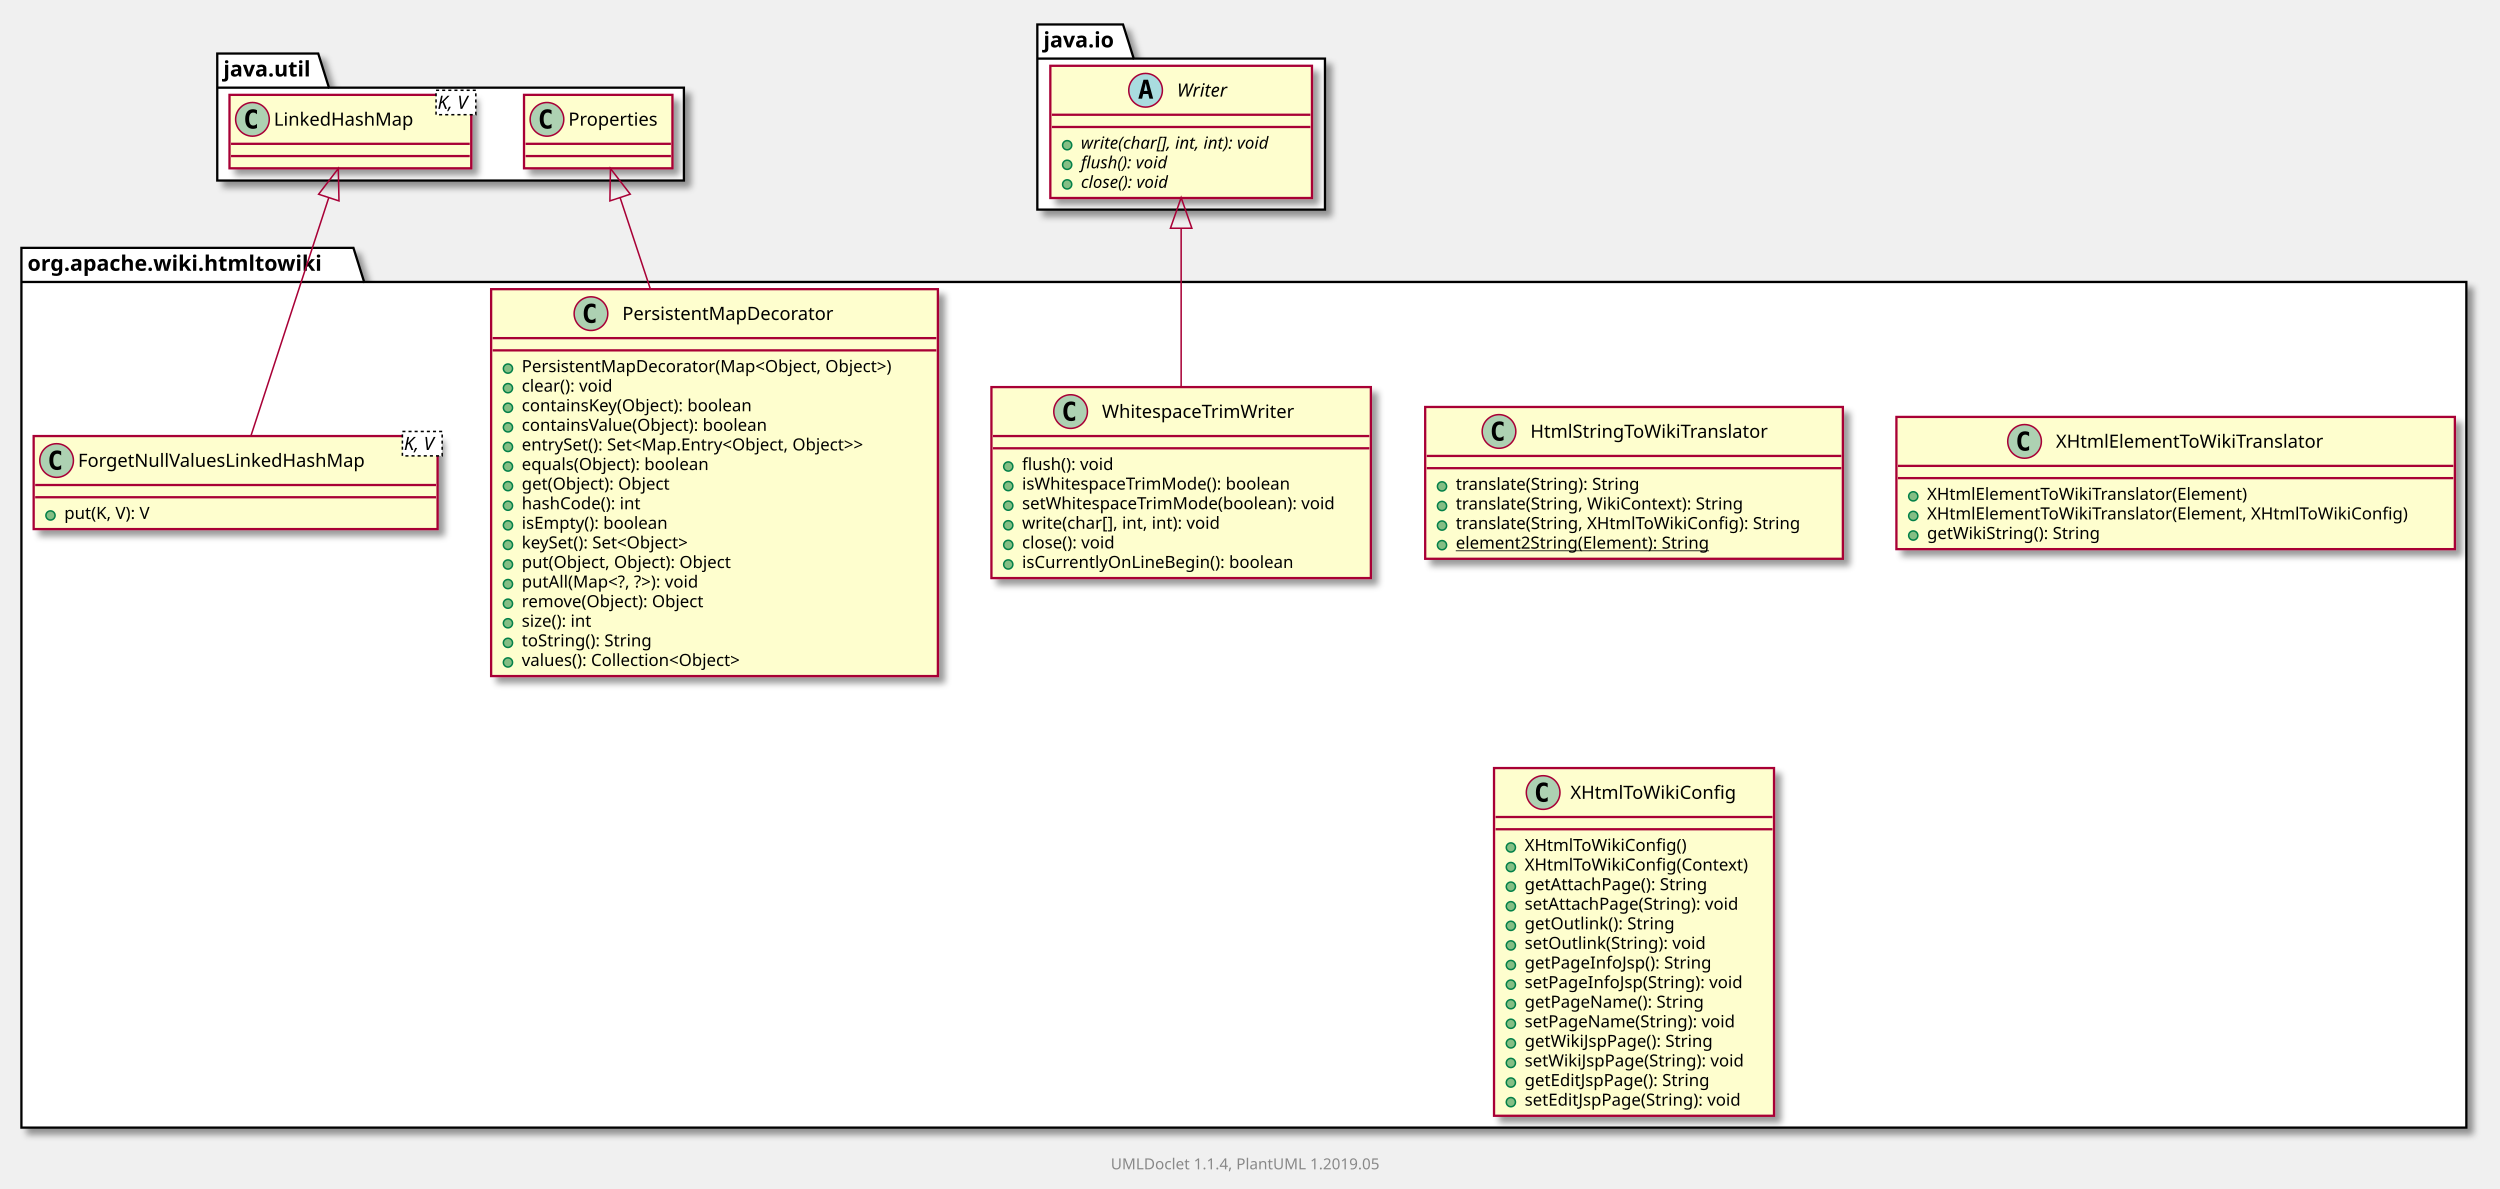
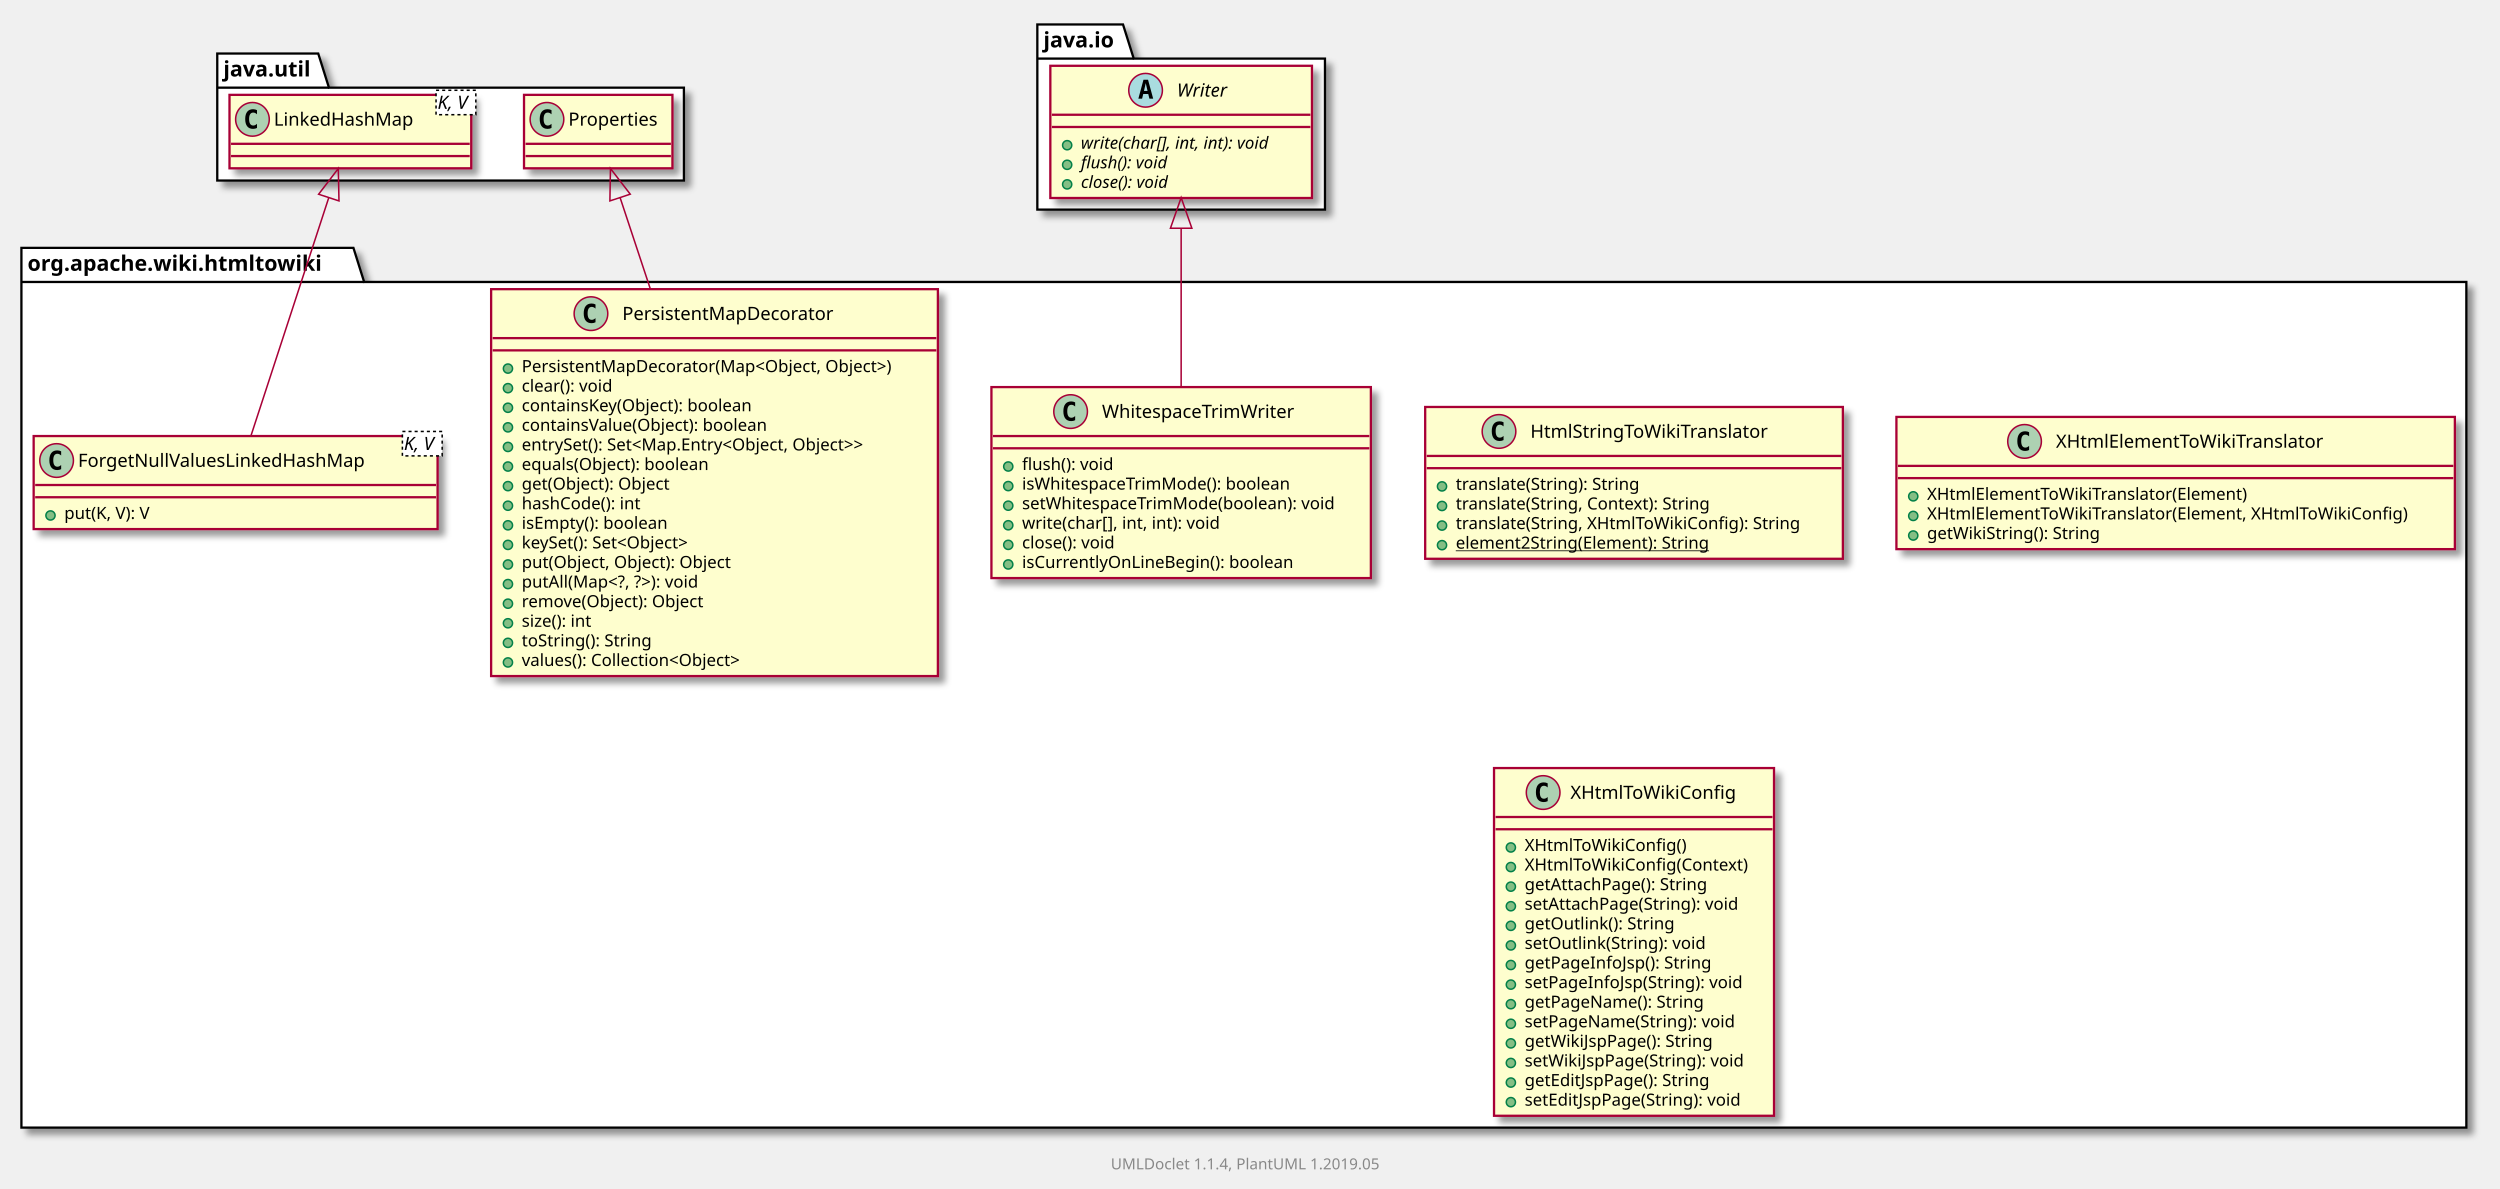
<svg xmlns="http://www.w3.org/2000/svg" xmlns:xlink="http://www.w3.org/1999/xlink" contentScriptType="application/ecmascript" contentStyleType="text/css" height="777px" preserveAspectRatio="none" style="width:1634px;height:777px;" version="1.1" viewBox="0 0 1634 777" width="1634px" zoomAndPan="magnify">
  <defs>
-     <filter height="300%" id="fzzuphqo6c0xw" width="300%" x="-1" y="-1">
+     <filter height="300%" id="fd2xwsqravcpg" width="300%" x="-1" y="-1">
      <feGaussianBlur result="blurOut" stdDeviation="2.0" />
      <feColorMatrix in="blurOut" result="blurOut2" type="matrix" values="0 0 0 0 0 0 0 0 0 0 0 0 0 0 0 0 0 0 .4 0" />
      <feOffset dx="4.0" dy="4.0" in="blurOut2" result="blurOut3" />
      <feBlend in="SourceGraphic" in2="blurOut3" mode="normal" />
    </filter>
  </defs>
  <g>
-     <polygon fill="#FFFFFF" filter="url(#fzzuphqo6c0xw)" points="14,162,231,162,238,184.297,1612,184.297,1612,737,14,737,14,162" style="stroke: #000000; stroke-width: 1.5;" />
+     <polygon fill="#FFFFFF" filter="url(#fd2xwsqravcpg)" points="14,162,231,162,238,184.297,1612,184.297,1612,737,14,737,14,162" style="stroke: #000000; stroke-width: 1.5;" />
    <line style="stroke: #000000; stroke-width: 1.5;" x1="14" x2="238" y1="184.297" y2="184.297" />
    <text fill="#000000" font-family="sans-serif" font-size="14" font-weight="bold" lengthAdjust="spacingAndGlyphs" textLength="211" x="18" y="176.995">org.apache.wiki.htmltowiki</text>
-     <polygon fill="#FFFFFF" filter="url(#fzzuphqo6c0xw)" points="142,35,208,35,215,57.297,447,57.297,447,118,142,118,142,35" style="stroke: #000000; stroke-width: 1.5;" />
+     <polygon fill="#FFFFFF" filter="url(#fd2xwsqravcpg)" points="142,35,208,35,215,57.297,447,57.297,447,118,142,118,142,35" style="stroke: #000000; stroke-width: 1.5;" />
    <line style="stroke: #000000; stroke-width: 1.5;" x1="142" x2="215" y1="57.297" y2="57.297" />
    <text fill="#000000" font-family="sans-serif" font-size="14" font-weight="bold" lengthAdjust="spacingAndGlyphs" textLength="60" x="146" y="49.995">java.util</text>
-     <polygon fill="#FFFFFF" filter="url(#fzzuphqo6c0xw)" points="678,16,734,16,741,38.297,866,38.297,866,137,678,137,678,16" style="stroke: #000000; stroke-width: 1.5;" />
+     <polygon fill="#FFFFFF" filter="url(#fd2xwsqravcpg)" points="678,16,734,16,741,38.297,866,38.297,866,137,678,137,678,16" style="stroke: #000000; stroke-width: 1.5;" />
    <line style="stroke: #000000; stroke-width: 1.5;" x1="678" x2="741" y1="38.297" y2="38.297" />
    <text fill="#000000" font-family="sans-serif" font-size="14" font-weight="bold" lengthAdjust="spacingAndGlyphs" textLength="50" x="682" y="30.995">java.io</text>
    <a href="PersistentMapDecorator.html" target="_top" xlink:actuate="onRequest" xlink:show="new" xlink:title="PersistentMapDecorator.html" xlink:type="simple">
-       <rect fill="#FEFECE" filter="url(#fzzuphqo6c0xw)" height="252.875" id="org.apache.wiki.htmltowiki.PersistentMapDecorator" style="stroke: #A80036; stroke-width: 1.5;" width="292" x="321" y="189" />
+       <rect fill="#FEFECE" filter="url(#fd2xwsqravcpg)" height="252.875" id="org.apache.wiki.htmltowiki.PersistentMapDecorator" style="stroke: #A80036; stroke-width: 1.5;" width="292" x="321" y="189" />
      <ellipse cx="386.25" cy="205" fill="#ADD1B2" rx="11" ry="11" style="stroke: #A80036; stroke-width: 1.0;" />
      <path d="M389.219,210.641 Q388.641,210.938 388,211.086 Q387.359,211.234 386.656,211.234 Q384.156,211.234 382.836,209.586 Q381.516,207.938 381.516,204.812 Q381.516,201.688 382.836,200.031 Q384.156,198.375 386.656,198.375 Q387.359,198.375 388.008,198.531 Q388.656,198.688 389.219,198.984 L389.219,201.703 Q388.594,201.125 388,200.852 Q387.406,200.578 386.781,200.578 Q385.438,200.578 384.75,201.648 Q384.062,202.719 384.062,204.812 Q384.062,206.906 384.75,207.977 Q385.438,209.047 386.781,209.047 Q387.406,209.047 388,208.773 Q388.594,208.5 389.219,207.922 L389.219,210.641 Z " />
      <text fill="#000000" font-family="sans-serif" font-size="12" lengthAdjust="spacingAndGlyphs" textLength="153" x="406.75" y="209.154">PersistentMapDecorator</text>
      <line style="stroke: #A80036; stroke-width: 1.5;" x1="322" x2="612" y1="221" y2="221" />
      <line style="stroke: #A80036; stroke-width: 1.5;" x1="322" x2="612" y1="229" y2="229" />
      <ellipse cx="332" cy="240.902" fill="#84BE84" rx="3" ry="3" style="stroke: #038048; stroke-width: 1.0;" />
      <text fill="#000000" font-family="sans-serif" font-size="11" lengthAdjust="spacingAndGlyphs" textLength="266" x="341" y="243.21">PersistentMapDecorator(Map&lt;Object, Object&gt;)</text>
      <ellipse cx="332" cy="253.707" fill="#84BE84" rx="3" ry="3" style="stroke: #038048; stroke-width: 1.0;" />
      <text fill="#000000" font-family="sans-serif" font-size="11" lengthAdjust="spacingAndGlyphs" textLength="67" x="341" y="256.015">clear(): void</text>
      <ellipse cx="332" cy="266.512" fill="#84BE84" rx="3" ry="3" style="stroke: #038048; stroke-width: 1.0;" />
      <text fill="#000000" font-family="sans-serif" font-size="11" lengthAdjust="spacingAndGlyphs" textLength="165" x="341" y="268.82">containsKey(Object): boolean</text>
      <ellipse cx="332" cy="279.316" fill="#84BE84" rx="3" ry="3" style="stroke: #038048; stroke-width: 1.0;" />
      <text fill="#000000" font-family="sans-serif" font-size="11" lengthAdjust="spacingAndGlyphs" textLength="176" x="341" y="281.625">containsValue(Object): boolean</text>
      <ellipse cx="332" cy="292.121" fill="#84BE84" rx="3" ry="3" style="stroke: #038048; stroke-width: 1.0;" />
      <text fill="#000000" font-family="sans-serif" font-size="11" lengthAdjust="spacingAndGlyphs" textLength="255" x="341" y="294.429">entrySet(): Set&lt;Map.Entry&lt;Object, Object&gt;&gt;</text>
      <ellipse cx="332" cy="304.926" fill="#84BE84" rx="3" ry="3" style="stroke: #038048; stroke-width: 1.0;" />
      <text fill="#000000" font-family="sans-serif" font-size="11" lengthAdjust="spacingAndGlyphs" textLength="135" x="341" y="307.234">equals(Object): boolean</text>
      <ellipse cx="332" cy="317.731" fill="#84BE84" rx="3" ry="3" style="stroke: #038048; stroke-width: 1.0;" />
      <text fill="#000000" font-family="sans-serif" font-size="11" lengthAdjust="spacingAndGlyphs" textLength="106" x="341" y="320.039">get(Object): Object</text>
      <ellipse cx="332" cy="330.535" fill="#84BE84" rx="3" ry="3" style="stroke: #038048; stroke-width: 1.0;" />
      <text fill="#000000" font-family="sans-serif" font-size="11" lengthAdjust="spacingAndGlyphs" textLength="87" x="341" y="332.843">hashCode(): int</text>
      <ellipse cx="332" cy="343.34" fill="#84BE84" rx="3" ry="3" style="stroke: #038048; stroke-width: 1.0;" />
      <text fill="#000000" font-family="sans-serif" font-size="11" lengthAdjust="spacingAndGlyphs" textLength="106" x="341" y="345.648">isEmpty(): boolean</text>
      <ellipse cx="332" cy="356.144" fill="#84BE84" rx="3" ry="3" style="stroke: #038048; stroke-width: 1.0;" />
      <text fill="#000000" font-family="sans-serif" font-size="11" lengthAdjust="spacingAndGlyphs" textLength="127" x="341" y="358.453">keySet(): Set&lt;Object&gt;</text>
      <ellipse cx="332" cy="368.949" fill="#84BE84" rx="3" ry="3" style="stroke: #038048; stroke-width: 1.0;" />
      <text fill="#000000" font-family="sans-serif" font-size="11" lengthAdjust="spacingAndGlyphs" textLength="150" x="341" y="371.257">put(Object, Object): Object</text>
      <ellipse cx="332" cy="381.754" fill="#84BE84" rx="3" ry="3" style="stroke: #038048; stroke-width: 1.0;" />
      <text fill="#000000" font-family="sans-serif" font-size="11" lengthAdjust="spacingAndGlyphs" textLength="131" x="341" y="384.062">putAll(Map&lt;?, ?&gt;): void</text>
      <ellipse cx="332" cy="394.559" fill="#84BE84" rx="3" ry="3" style="stroke: #038048; stroke-width: 1.0;" />
      <text fill="#000000" font-family="sans-serif" font-size="11" lengthAdjust="spacingAndGlyphs" textLength="131" x="341" y="396.867">remove(Object): Object</text>
      <ellipse cx="332" cy="407.363" fill="#84BE84" rx="3" ry="3" style="stroke: #038048; stroke-width: 1.0;" />
      <text fill="#000000" font-family="sans-serif" font-size="11" lengthAdjust="spacingAndGlyphs" textLength="52" x="341" y="409.671">size(): int</text>
      <ellipse cx="332" cy="420.168" fill="#84BE84" rx="3" ry="3" style="stroke: #038048; stroke-width: 1.0;" />
      <text fill="#000000" font-family="sans-serif" font-size="11" lengthAdjust="spacingAndGlyphs" textLength="95" x="341" y="422.476">toString(): String</text>
      <ellipse cx="332" cy="432.973" fill="#84BE84" rx="3" ry="3" style="stroke: #038048; stroke-width: 1.0;" />
      <text fill="#000000" font-family="sans-serif" font-size="11" lengthAdjust="spacingAndGlyphs" textLength="162" x="341" y="435.281">values(): Collection&lt;Object&gt;</text>
    </a>
    <a href="HtmlStringToWikiTranslator.html" target="_top" xlink:actuate="onRequest" xlink:show="new" xlink:title="HtmlStringToWikiTranslator.html" xlink:type="simple">
-       <rect fill="#FEFECE" filter="url(#fzzuphqo6c0xw)" height="99.219" id="org.apache.wiki.htmltowiki.HtmlStringToWikiTranslator" style="stroke: #A80036; stroke-width: 1.5;" width="273" x="931.5" y="266" />
+       <rect fill="#FEFECE" filter="url(#fd2xwsqravcpg)" height="99.219" id="org.apache.wiki.htmltowiki.HtmlStringToWikiTranslator" style="stroke: #A80036; stroke-width: 1.5;" width="273" x="931.5" y="266" />
      <ellipse cx="979.75" cy="282" fill="#ADD1B2" rx="11" ry="11" style="stroke: #A80036; stroke-width: 1.0;" />
      <path d="M982.719,287.641 Q982.141,287.938 981.5,288.086 Q980.859,288.234 980.156,288.234 Q977.656,288.234 976.336,286.586 Q975.016,284.938 975.016,281.812 Q975.016,278.688 976.336,277.031 Q977.656,275.375 980.156,275.375 Q980.859,275.375 981.508,275.531 Q982.156,275.688 982.719,275.984 L982.719,278.703 Q982.094,278.125 981.5,277.852 Q980.906,277.578 980.281,277.578 Q978.938,277.578 978.25,278.648 Q977.562,279.719 977.562,281.812 Q977.562,283.906 978.25,284.977 Q978.938,286.047 980.281,286.047 Q980.906,286.047 981.5,285.773 Q982.094,285.5 982.719,284.922 L982.719,287.641 Z " />
      <text fill="#000000" font-family="sans-serif" font-size="12" lengthAdjust="spacingAndGlyphs" textLength="168" x="1000.25" y="286.154">HtmlStringToWikiTranslator</text>
      <line style="stroke: #A80036; stroke-width: 1.5;" x1="932.5" x2="1203.5" y1="298" y2="298" />
      <line style="stroke: #A80036; stroke-width: 1.5;" x1="932.5" x2="1203.5" y1="306" y2="306" />
      <ellipse cx="942.5" cy="317.902" fill="#84BE84" rx="3" ry="3" style="stroke: #038048; stroke-width: 1.0;" />
      <text fill="#000000" font-family="sans-serif" font-size="11" lengthAdjust="spacingAndGlyphs" textLength="135" x="951.5" y="320.21">translate(String): String</text>
      <ellipse cx="942.5" cy="330.707" fill="#84BE84" rx="3" ry="3" style="stroke: #038048; stroke-width: 1.0;" />
-       <text fill="#000000" font-family="sans-serif" font-size="11" lengthAdjust="spacingAndGlyphs" textLength="207" x="951.5" y="333.015">translate(String, WikiContext): String</text>
+       <text fill="#000000" font-family="sans-serif" font-size="11" lengthAdjust="spacingAndGlyphs" textLength="186" x="951.5" y="333.015">translate(String, Context): String</text>
      <ellipse cx="942.5" cy="343.512" fill="#84BE84" rx="3" ry="3" style="stroke: #038048; stroke-width: 1.0;" />
      <text fill="#000000" font-family="sans-serif" font-size="11" lengthAdjust="spacingAndGlyphs" textLength="247" x="951.5" y="345.82">translate(String, XHtmlToWikiConfig): String</text>
      <ellipse cx="942.5" cy="356.316" fill="#84BE84" rx="3" ry="3" style="stroke: #038048; stroke-width: 1.0;" />
      <text fill="#000000" font-family="sans-serif" font-size="11" lengthAdjust="spacingAndGlyphs" text-decoration="underline" textLength="183" x="951.5" y="358.625">element2String(Element): String</text>
    </a>
    <a href="WhitespaceTrimWriter.html" target="_top" xlink:actuate="onRequest" xlink:show="new" xlink:title="WhitespaceTrimWriter.html" xlink:type="simple">
-       <rect fill="#FEFECE" filter="url(#fzzuphqo6c0xw)" height="124.828" id="org.apache.wiki.htmltowiki.WhitespaceTrimWriter" style="stroke: #A80036; stroke-width: 1.5;" width="248" x="648" y="253" />
+       <rect fill="#FEFECE" filter="url(#fd2xwsqravcpg)" height="124.828" id="org.apache.wiki.htmltowiki.WhitespaceTrimWriter" style="stroke: #A80036; stroke-width: 1.5;" width="248" x="648" y="253" />
      <ellipse cx="699.75" cy="269" fill="#ADD1B2" rx="11" ry="11" style="stroke: #A80036; stroke-width: 1.0;" />
      <path d="M702.719,274.641 Q702.141,274.938 701.5,275.086 Q700.859,275.234 700.156,275.234 Q697.656,275.234 696.336,273.586 Q695.016,271.938 695.016,268.812 Q695.016,265.688 696.336,264.031 Q697.656,262.375 700.156,262.375 Q700.859,262.375 701.508,262.531 Q702.156,262.688 702.719,262.984 L702.719,265.703 Q702.094,265.125 701.5,264.852 Q700.906,264.578 700.281,264.578 Q698.938,264.578 698.25,265.648 Q697.562,266.719 697.562,268.812 Q697.562,270.906 698.25,271.977 Q698.938,273.047 700.281,273.047 Q700.906,273.047 701.5,272.773 Q702.094,272.5 702.719,271.922 L702.719,274.641 Z " />
      <text fill="#000000" font-family="sans-serif" font-size="12" lengthAdjust="spacingAndGlyphs" textLength="136" x="720.25" y="273.154">WhitespaceTrimWriter</text>
      <line style="stroke: #A80036; stroke-width: 1.5;" x1="649" x2="895" y1="285" y2="285" />
      <line style="stroke: #A80036; stroke-width: 1.5;" x1="649" x2="895" y1="293" y2="293" />
      <ellipse cx="659" cy="304.902" fill="#84BE84" rx="3" ry="3" style="stroke: #038048; stroke-width: 1.0;" />
      <text fill="#000000" font-family="sans-serif" font-size="11" lengthAdjust="spacingAndGlyphs" textLength="67" x="668" y="307.21">flush(): void</text>
      <ellipse cx="659" cy="317.707" fill="#84BE84" rx="3" ry="3" style="stroke: #038048; stroke-width: 1.0;" />
      <text fill="#000000" font-family="sans-serif" font-size="11" lengthAdjust="spacingAndGlyphs" textLength="191" x="668" y="320.015">isWhitespaceTrimMode(): boolean</text>
      <ellipse cx="659" cy="330.512" fill="#84BE84" rx="3" ry="3" style="stroke: #038048; stroke-width: 1.0;" />
      <text fill="#000000" font-family="sans-serif" font-size="11" lengthAdjust="spacingAndGlyphs" textLength="222" x="668" y="332.82">setWhitespaceTrimMode(boolean): void</text>
      <ellipse cx="659" cy="343.316" fill="#84BE84" rx="3" ry="3" style="stroke: #038048; stroke-width: 1.0;" />
      <text fill="#000000" font-family="sans-serif" font-size="11" lengthAdjust="spacingAndGlyphs" textLength="144" x="668" y="345.625">write(char[], int, int): void</text>
      <ellipse cx="659" cy="356.121" fill="#84BE84" rx="3" ry="3" style="stroke: #038048; stroke-width: 1.0;" />
      <text fill="#000000" font-family="sans-serif" font-size="11" lengthAdjust="spacingAndGlyphs" textLength="69" x="668" y="358.429">close(): void</text>
      <ellipse cx="659" cy="368.926" fill="#84BE84" rx="3" ry="3" style="stroke: #038048; stroke-width: 1.0;" />
      <text fill="#000000" font-family="sans-serif" font-size="11" lengthAdjust="spacingAndGlyphs" textLength="194" x="668" y="371.234">isCurrentlyOnLineBegin(): boolean</text>
    </a>
    <a href="XHtmlElementToWikiTranslator.html" target="_top" xlink:actuate="onRequest" xlink:show="new" xlink:title="XHtmlElementToWikiTranslator.html" xlink:type="simple">
-       <rect fill="#FEFECE" filter="url(#fzzuphqo6c0xw)" height="86.414" id="org.apache.wiki.htmltowiki.XHtmlElementToWikiTranslator" style="stroke: #A80036; stroke-width: 1.5;" width="365" x="1239.5" y="272.5" />
+       <rect fill="#FEFECE" filter="url(#fd2xwsqravcpg)" height="86.414" id="org.apache.wiki.htmltowiki.XHtmlElementToWikiTranslator" style="stroke: #A80036; stroke-width: 1.5;" width="365" x="1239.5" y="272.5" />
      <ellipse cx="1323.25" cy="288.5" fill="#ADD1B2" rx="11" ry="11" style="stroke: #A80036; stroke-width: 1.0;" />
      <path d="M1326.219,294.141 Q1325.641,294.438 1325,294.586 Q1324.359,294.734 1323.656,294.734 Q1321.156,294.734 1319.836,293.086 Q1318.516,291.438 1318.516,288.312 Q1318.516,285.188 1319.836,283.531 Q1321.156,281.875 1323.656,281.875 Q1324.359,281.875 1325.008,282.031 Q1325.656,282.188 1326.219,282.484 L1326.219,285.203 Q1325.594,284.625 1325,284.352 Q1324.406,284.078 1323.781,284.078 Q1322.438,284.078 1321.75,285.148 Q1321.062,286.219 1321.062,288.312 Q1321.062,290.406 1321.75,291.477 Q1322.438,292.547 1323.781,292.547 Q1324.406,292.547 1325,292.273 Q1325.594,292 1326.219,291.422 L1326.219,294.141 Z " />
      <text fill="#000000" font-family="sans-serif" font-size="12" lengthAdjust="spacingAndGlyphs" textLength="189" x="1343.75" y="292.654">XHtmlElementToWikiTranslator</text>
      <line style="stroke: #A80036; stroke-width: 1.5;" x1="1240.5" x2="1603.5" y1="304.5" y2="304.5" />
      <line style="stroke: #A80036; stroke-width: 1.5;" x1="1240.5" x2="1603.5" y1="312.5" y2="312.5" />
      <ellipse cx="1250.5" cy="324.402" fill="#84BE84" rx="3" ry="3" style="stroke: #038048; stroke-width: 1.0;" />
      <text fill="#000000" font-family="sans-serif" font-size="11" lengthAdjust="spacingAndGlyphs" textLength="227" x="1259.5" y="326.71">XHtmlElementToWikiTranslator(Element)</text>
      <ellipse cx="1250.5" cy="337.207" fill="#84BE84" rx="3" ry="3" style="stroke: #038048; stroke-width: 1.0;" />
      <text fill="#000000" font-family="sans-serif" font-size="11" lengthAdjust="spacingAndGlyphs" textLength="339" x="1259.5" y="339.515">XHtmlElementToWikiTranslator(Element, XHtmlToWikiConfig)</text>
      <ellipse cx="1250.5" cy="350.012" fill="#84BE84" rx="3" ry="3" style="stroke: #038048; stroke-width: 1.0;" />
      <text fill="#000000" font-family="sans-serif" font-size="11" lengthAdjust="spacingAndGlyphs" textLength="123" x="1259.5" y="352.32">getWikiString(): String</text>
    </a>
    <a href="ForgetNullValuesLinkedHashMap.html" target="_top" xlink:actuate="onRequest" xlink:show="new" xlink:title="ForgetNullValuesLinkedHashMap.html" xlink:type="simple">
-       <rect fill="#FEFECE" filter="url(#fzzuphqo6c0xw)" height="60.805" id="org.apache.wiki.htmltowiki.ForgetNullValuesLinkedHashMap" style="stroke: #A80036; stroke-width: 1.5;" width="264" x="22" y="285" />
+       <rect fill="#FEFECE" filter="url(#fd2xwsqravcpg)" height="60.805" id="org.apache.wiki.htmltowiki.ForgetNullValuesLinkedHashMap" style="stroke: #A80036; stroke-width: 1.5;" width="264" x="22" y="285" />
      <ellipse cx="37" cy="301" fill="#ADD1B2" rx="11" ry="11" style="stroke: #A80036; stroke-width: 1.0;" />
      <path d="M39.969,306.641 Q39.391,306.938 38.75,307.086 Q38.109,307.234 37.406,307.234 Q34.906,307.234 33.586,305.586 Q32.266,303.938 32.266,300.812 Q32.266,297.688 33.586,296.031 Q34.906,294.375 37.406,294.375 Q38.109,294.375 38.758,294.531 Q39.406,294.688 39.969,294.984 L39.969,297.703 Q39.344,297.125 38.75,296.852 Q38.156,296.578 37.531,296.578 Q36.188,296.578 35.5,297.648 Q34.812,298.719 34.812,300.812 Q34.812,302.906 35.5,303.977 Q36.188,305.047 37.531,305.047 Q38.156,305.047 38.75,304.773 Q39.344,304.5 39.969,303.922 L39.969,306.641 Z " />
      <text fill="#000000" font-family="sans-serif" font-size="12" lengthAdjust="spacingAndGlyphs" textLength="204" x="51" y="305.154">ForgetNullValuesLinkedHashMap</text>
      <rect fill="#FFFFFF" height="15.969" style="stroke: #000000; stroke-width: 1.0; stroke-dasharray: 2.0,2.0;" width="26" x="263" y="282" />
      <text fill="#000000" font-family="sans-serif" font-size="12" font-style="italic" lengthAdjust="spacingAndGlyphs" textLength="24" x="264" y="294.139">K, V</text>
      <line style="stroke: #A80036; stroke-width: 1.5;" x1="23" x2="285" y1="317" y2="317" />
      <line style="stroke: #A80036; stroke-width: 1.5;" x1="23" x2="285" y1="325" y2="325" />
      <ellipse cx="33" cy="336.902" fill="#84BE84" rx="3" ry="3" style="stroke: #038048; stroke-width: 1.0;" />
      <text fill="#000000" font-family="sans-serif" font-size="11" lengthAdjust="spacingAndGlyphs" textLength="63" x="42" y="339.21">put(K, V): V</text>
    </a>
    <a href="XHtmlToWikiConfig.html" target="_top" xlink:actuate="onRequest" xlink:show="new" xlink:title="XHtmlToWikiConfig.html" xlink:type="simple">
-       <rect fill="#FEFECE" filter="url(#fzzuphqo6c0xw)" height="227.266" id="org.apache.wiki.htmltowiki.XHtmlToWikiConfig" style="stroke: #A80036; stroke-width: 1.5;" width="183" x="976.5" y="502" />
+       <rect fill="#FEFECE" filter="url(#fd2xwsqravcpg)" height="227.266" id="org.apache.wiki.htmltowiki.XHtmlToWikiConfig" style="stroke: #A80036; stroke-width: 1.5;" width="183" x="976.5" y="502" />
      <ellipse cx="1008.6" cy="518" fill="#ADD1B2" rx="11" ry="11" style="stroke: #A80036; stroke-width: 1.0;" />
      <path d="M1011.569,523.641 Q1010.991,523.938 1010.35,524.086 Q1009.709,524.234 1009.006,524.234 Q1006.506,524.234 1005.186,522.586 Q1003.866,520.938 1003.866,517.812 Q1003.866,514.688 1005.186,513.031 Q1006.506,511.375 1009.006,511.375 Q1009.709,511.375 1010.358,511.531 Q1011.006,511.688 1011.569,511.984 L1011.569,514.703 Q1010.944,514.125 1010.35,513.852 Q1009.756,513.578 1009.131,513.578 Q1007.788,513.578 1007.1,514.648 Q1006.413,515.719 1006.413,517.812 Q1006.413,519.906 1007.1,520.977 Q1007.788,522.047 1009.131,522.047 Q1009.756,522.047 1010.35,521.773 Q1010.944,521.5 1011.569,520.922 L1011.569,523.641 Z " />
      <text fill="#000000" font-family="sans-serif" font-size="12" lengthAdjust="spacingAndGlyphs" textLength="113" x="1026.4" y="522.154">XHtmlToWikiConfig</text>
      <line style="stroke: #A80036; stroke-width: 1.5;" x1="977.5" x2="1158.5" y1="534" y2="534" />
      <line style="stroke: #A80036; stroke-width: 1.5;" x1="977.5" x2="1158.5" y1="542" y2="542" />
      <ellipse cx="987.5" cy="553.902" fill="#84BE84" rx="3" ry="3" style="stroke: #038048; stroke-width: 1.0;" />
      <text fill="#000000" font-family="sans-serif" font-size="11" lengthAdjust="spacingAndGlyphs" textLength="112" x="996.5" y="556.21">XHtmlToWikiConfig()</text>
      <ellipse cx="987.5" cy="566.707" fill="#84BE84" rx="3" ry="3" style="stroke: #038048; stroke-width: 1.0;" />
      <text fill="#000000" font-family="sans-serif" font-size="11" lengthAdjust="spacingAndGlyphs" textLength="155" x="996.5" y="569.015">XHtmlToWikiConfig(Context)</text>
      <ellipse cx="987.5" cy="579.512" fill="#84BE84" rx="3" ry="3" style="stroke: #038048; stroke-width: 1.0;" />
      <text fill="#000000" font-family="sans-serif" font-size="11" lengthAdjust="spacingAndGlyphs" textLength="131" x="996.5" y="581.82">getAttachPage(): String</text>
      <ellipse cx="987.5" cy="592.316" fill="#84BE84" rx="3" ry="3" style="stroke: #038048; stroke-width: 1.0;" />
      <text fill="#000000" font-family="sans-serif" font-size="11" lengthAdjust="spacingAndGlyphs" textLength="154" x="996.5" y="594.625">setAttachPage(String): void</text>
      <ellipse cx="987.5" cy="605.121" fill="#84BE84" rx="3" ry="3" style="stroke: #038048; stroke-width: 1.0;" />
      <text fill="#000000" font-family="sans-serif" font-size="11" lengthAdjust="spacingAndGlyphs" textLength="107" x="996.5" y="607.429">getOutlink(): String</text>
      <ellipse cx="987.5" cy="617.926" fill="#84BE84" rx="3" ry="3" style="stroke: #038048; stroke-width: 1.0;" />
      <text fill="#000000" font-family="sans-serif" font-size="11" lengthAdjust="spacingAndGlyphs" textLength="130" x="996.5" y="620.234">setOutlink(String): void</text>
      <ellipse cx="987.5" cy="630.731" fill="#84BE84" rx="3" ry="3" style="stroke: #038048; stroke-width: 1.0;" />
      <text fill="#000000" font-family="sans-serif" font-size="11" lengthAdjust="spacingAndGlyphs" textLength="134" x="996.5" y="633.039">getPageInfoJsp(): String</text>
      <ellipse cx="987.5" cy="643.535" fill="#84BE84" rx="3" ry="3" style="stroke: #038048; stroke-width: 1.0;" />
      <text fill="#000000" font-family="sans-serif" font-size="11" lengthAdjust="spacingAndGlyphs" textLength="157" x="996.5" y="645.843">setPageInfoJsp(String): void</text>
      <ellipse cx="987.5" cy="656.34" fill="#84BE84" rx="3" ry="3" style="stroke: #038048; stroke-width: 1.0;" />
      <text fill="#000000" font-family="sans-serif" font-size="11" lengthAdjust="spacingAndGlyphs" textLength="129" x="996.5" y="658.648">getPageName(): String</text>
      <ellipse cx="987.5" cy="669.144" fill="#84BE84" rx="3" ry="3" style="stroke: #038048; stroke-width: 1.0;" />
      <text fill="#000000" font-family="sans-serif" font-size="11" lengthAdjust="spacingAndGlyphs" textLength="152" x="996.5" y="671.453">setPageName(String): void</text>
      <ellipse cx="987.5" cy="681.949" fill="#84BE84" rx="3" ry="3" style="stroke: #038048; stroke-width: 1.0;" />
      <text fill="#000000" font-family="sans-serif" font-size="11" lengthAdjust="spacingAndGlyphs" textLength="134" x="996.5" y="684.257">getWikiJspPage(): String</text>
      <ellipse cx="987.5" cy="694.754" fill="#84BE84" rx="3" ry="3" style="stroke: #038048; stroke-width: 1.0;" />
      <text fill="#000000" font-family="sans-serif" font-size="11" lengthAdjust="spacingAndGlyphs" textLength="157" x="996.5" y="697.062">setWikiJspPage(String): void</text>
      <ellipse cx="987.5" cy="707.559" fill="#84BE84" rx="3" ry="3" style="stroke: #038048; stroke-width: 1.0;" />
      <text fill="#000000" font-family="sans-serif" font-size="11" lengthAdjust="spacingAndGlyphs" textLength="134" x="996.5" y="709.867">getEditJspPage(): String</text>
      <ellipse cx="987.5" cy="720.363" fill="#84BE84" rx="3" ry="3" style="stroke: #038048; stroke-width: 1.0;" />
      <text fill="#000000" font-family="sans-serif" font-size="11" lengthAdjust="spacingAndGlyphs" textLength="157" x="996.5" y="722.671">setEditJspPage(String): void</text>
    </a>
-     <rect fill="#FEFECE" filter="url(#fzzuphqo6c0xw)" height="48" id="java.util.Properties" style="stroke: #A80036; stroke-width: 1.5;" width="97" x="342.5" y="62" />
+     <rect fill="#FEFECE" filter="url(#fd2xwsqravcpg)" height="48" id="java.util.Properties" style="stroke: #A80036; stroke-width: 1.5;" width="97" x="342.5" y="62" />
    <ellipse cx="357.5" cy="78" fill="#ADD1B2" rx="11" ry="11" style="stroke: #A80036; stroke-width: 1.0;" />
    <path d="M360.469,83.641 Q359.891,83.938 359.25,84.086 Q358.609,84.234 357.906,84.234 Q355.406,84.234 354.086,82.586 Q352.766,80.938 352.766,77.812 Q352.766,74.688 354.086,73.031 Q355.406,71.375 357.906,71.375 Q358.609,71.375 359.258,71.531 Q359.906,71.688 360.469,71.984 L360.469,74.703 Q359.844,74.125 359.25,73.852 Q358.656,73.578 358.031,73.578 Q356.688,73.578 356,74.648 Q355.312,75.719 355.312,77.812 Q355.312,79.906 356,80.977 Q356.688,82.047 358.031,82.047 Q358.656,82.047 359.25,81.773 Q359.844,81.5 360.469,80.922 L360.469,83.641 Z " />
    <text fill="#000000" font-family="sans-serif" font-size="12" lengthAdjust="spacingAndGlyphs" textLength="65" x="371.5" y="82.154">Properties</text>
    <line style="stroke: #A80036; stroke-width: 1.5;" x1="343.5" x2="438.5" y1="94" y2="94" />
    <line style="stroke: #A80036; stroke-width: 1.5;" x1="343.5" x2="438.5" y1="102" y2="102" />
-     <rect fill="#FEFECE" filter="url(#fzzuphqo6c0xw)" height="48" id="java.util.LinkedHashMap" style="stroke: #A80036; stroke-width: 1.5;" width="158" x="150" y="62" />
+     <rect fill="#FEFECE" filter="url(#fd2xwsqravcpg)" height="48" id="java.util.LinkedHashMap" style="stroke: #A80036; stroke-width: 1.5;" width="158" x="150" y="62" />
    <ellipse cx="165" cy="78" fill="#ADD1B2" rx="11" ry="11" style="stroke: #A80036; stroke-width: 1.0;" />
    <path d="M167.969,83.641 Q167.391,83.938 166.75,84.086 Q166.109,84.234 165.406,84.234 Q162.906,84.234 161.586,82.586 Q160.266,80.938 160.266,77.812 Q160.266,74.688 161.586,73.031 Q162.906,71.375 165.406,71.375 Q166.109,71.375 166.758,71.531 Q167.406,71.688 167.969,71.984 L167.969,74.703 Q167.344,74.125 166.75,73.852 Q166.156,73.578 165.531,73.578 Q164.188,73.578 163.5,74.648 Q162.812,75.719 162.812,77.812 Q162.812,79.906 163.5,80.977 Q164.188,82.047 165.531,82.047 Q166.156,82.047 166.75,81.773 Q167.344,81.5 167.969,80.922 L167.969,83.641 Z " />
    <text fill="#000000" font-family="sans-serif" font-size="12" lengthAdjust="spacingAndGlyphs" textLength="98" x="179" y="82.154">LinkedHashMap</text>
    <rect fill="#FFFFFF" height="15.969" style="stroke: #000000; stroke-width: 1.0; stroke-dasharray: 2.0,2.0;" width="26" x="285" y="59" />
    <text fill="#000000" font-family="sans-serif" font-size="12" font-style="italic" lengthAdjust="spacingAndGlyphs" textLength="24" x="286" y="71.139">K, V</text>
    <line style="stroke: #A80036; stroke-width: 1.5;" x1="151" x2="307" y1="94" y2="94" />
    <line style="stroke: #A80036; stroke-width: 1.5;" x1="151" x2="307" y1="102" y2="102" />
-     <rect fill="#FEFECE" filter="url(#fzzuphqo6c0xw)" height="86.414" id="java.io.Writer" style="stroke: #A80036; stroke-width: 1.5;" width="171" x="686.5" y="43" />
+     <rect fill="#FEFECE" filter="url(#fd2xwsqravcpg)" height="86.414" id="java.io.Writer" style="stroke: #A80036; stroke-width: 1.5;" width="171" x="686.5" y="43" />
    <ellipse cx="748.75" cy="59" fill="#A9DCDF" rx="11" ry="11" style="stroke: #A80036; stroke-width: 1.0;" />
    <path d="M748.859,54.344 L747.703,59.422 L750.031,59.422 L748.859,54.344 Z M747.375,52.109 L750.359,52.109 L753.719,64.5 L751.266,64.5 L750.5,61.438 L747.219,61.438 L746.469,64.5 L744.031,64.5 L747.375,52.109 Z " />
    <text fill="#000000" font-family="sans-serif" font-size="12" font-style="italic" lengthAdjust="spacingAndGlyphs" textLength="38" x="769.25" y="63.154">Writer</text>
    <line style="stroke: #A80036; stroke-width: 1.5;" x1="687.5" x2="856.5" y1="75" y2="75" />
    <line style="stroke: #A80036; stroke-width: 1.5;" x1="687.5" x2="856.5" y1="83" y2="83" />
    <ellipse cx="697.5" cy="94.902" fill="#84BE84" rx="3" ry="3" style="stroke: #038048; stroke-width: 1.0;" />
    <text fill="#000000" font-family="sans-serif" font-size="11" font-style="italic" lengthAdjust="spacingAndGlyphs" textLength="145" x="706.5" y="97.21">write(char[], int, int): void</text>
    <ellipse cx="697.5" cy="107.707" fill="#84BE84" rx="3" ry="3" style="stroke: #038048; stroke-width: 1.0;" />
    <text fill="#000000" font-family="sans-serif" font-size="11" font-style="italic" lengthAdjust="spacingAndGlyphs" textLength="67" x="706.5" y="110.015">flush(): void</text>
    <ellipse cx="697.5" cy="120.512" fill="#84BE84" rx="3" ry="3" style="stroke: #038048; stroke-width: 1.0;" />
    <text fill="#000000" font-family="sans-serif" font-size="11" font-style="italic" lengthAdjust="spacingAndGlyphs" textLength="69" x="706.5" y="122.82">close(): void</text>
    <path d="M405.32,129.242 C411.051,146.549 417.977,167.464 425.088,188.936 " fill="none" id="java.util.Properties-org.apache.wiki.htmltowiki.PersistentMapDecorator" style="stroke: #A80036; stroke-width: 1.0;" />
    <polygon fill="none" points="398.632,131.313,398.99,110.127,411.922,126.912,398.632,131.313" style="stroke: #A80036; stroke-width: 1.0;" />
    <path d="M772,149.198 C772,181.397 772,220.431 772,252.589 " fill="none" id="java.io.Writer-org.apache.wiki.htmltowiki.WhitespaceTrimWriter" style="stroke: #A80036; stroke-width: 1.0;" />
    <polygon fill="none" points="765,149.167,772,129.167,779,149.167,765,149.167" style="stroke: #A80036; stroke-width: 1.0;" />
    <path d="M214.841,129.326 C200.009,174.712 177.089,244.847 164.026,284.821 " fill="none" id="java.util.LinkedHashMap-org.apache.wiki.htmltowiki.ForgetNullValuesLinkedHashMap" style="stroke: #A80036; stroke-width: 1.0;" />
    <polygon fill="none" points="208.249,126.963,221.115,110.127,221.556,131.312,208.249,126.963" style="stroke: #A80036; stroke-width: 1.0;" />
    <text fill="#888888" font-family="sans-serif" font-size="10" lengthAdjust="spacingAndGlyphs" textLength="186" x="726" y="764.282">UMLDoclet 1.1.4, PlantUML 1.2019.05</text>
  </g>
</svg>
